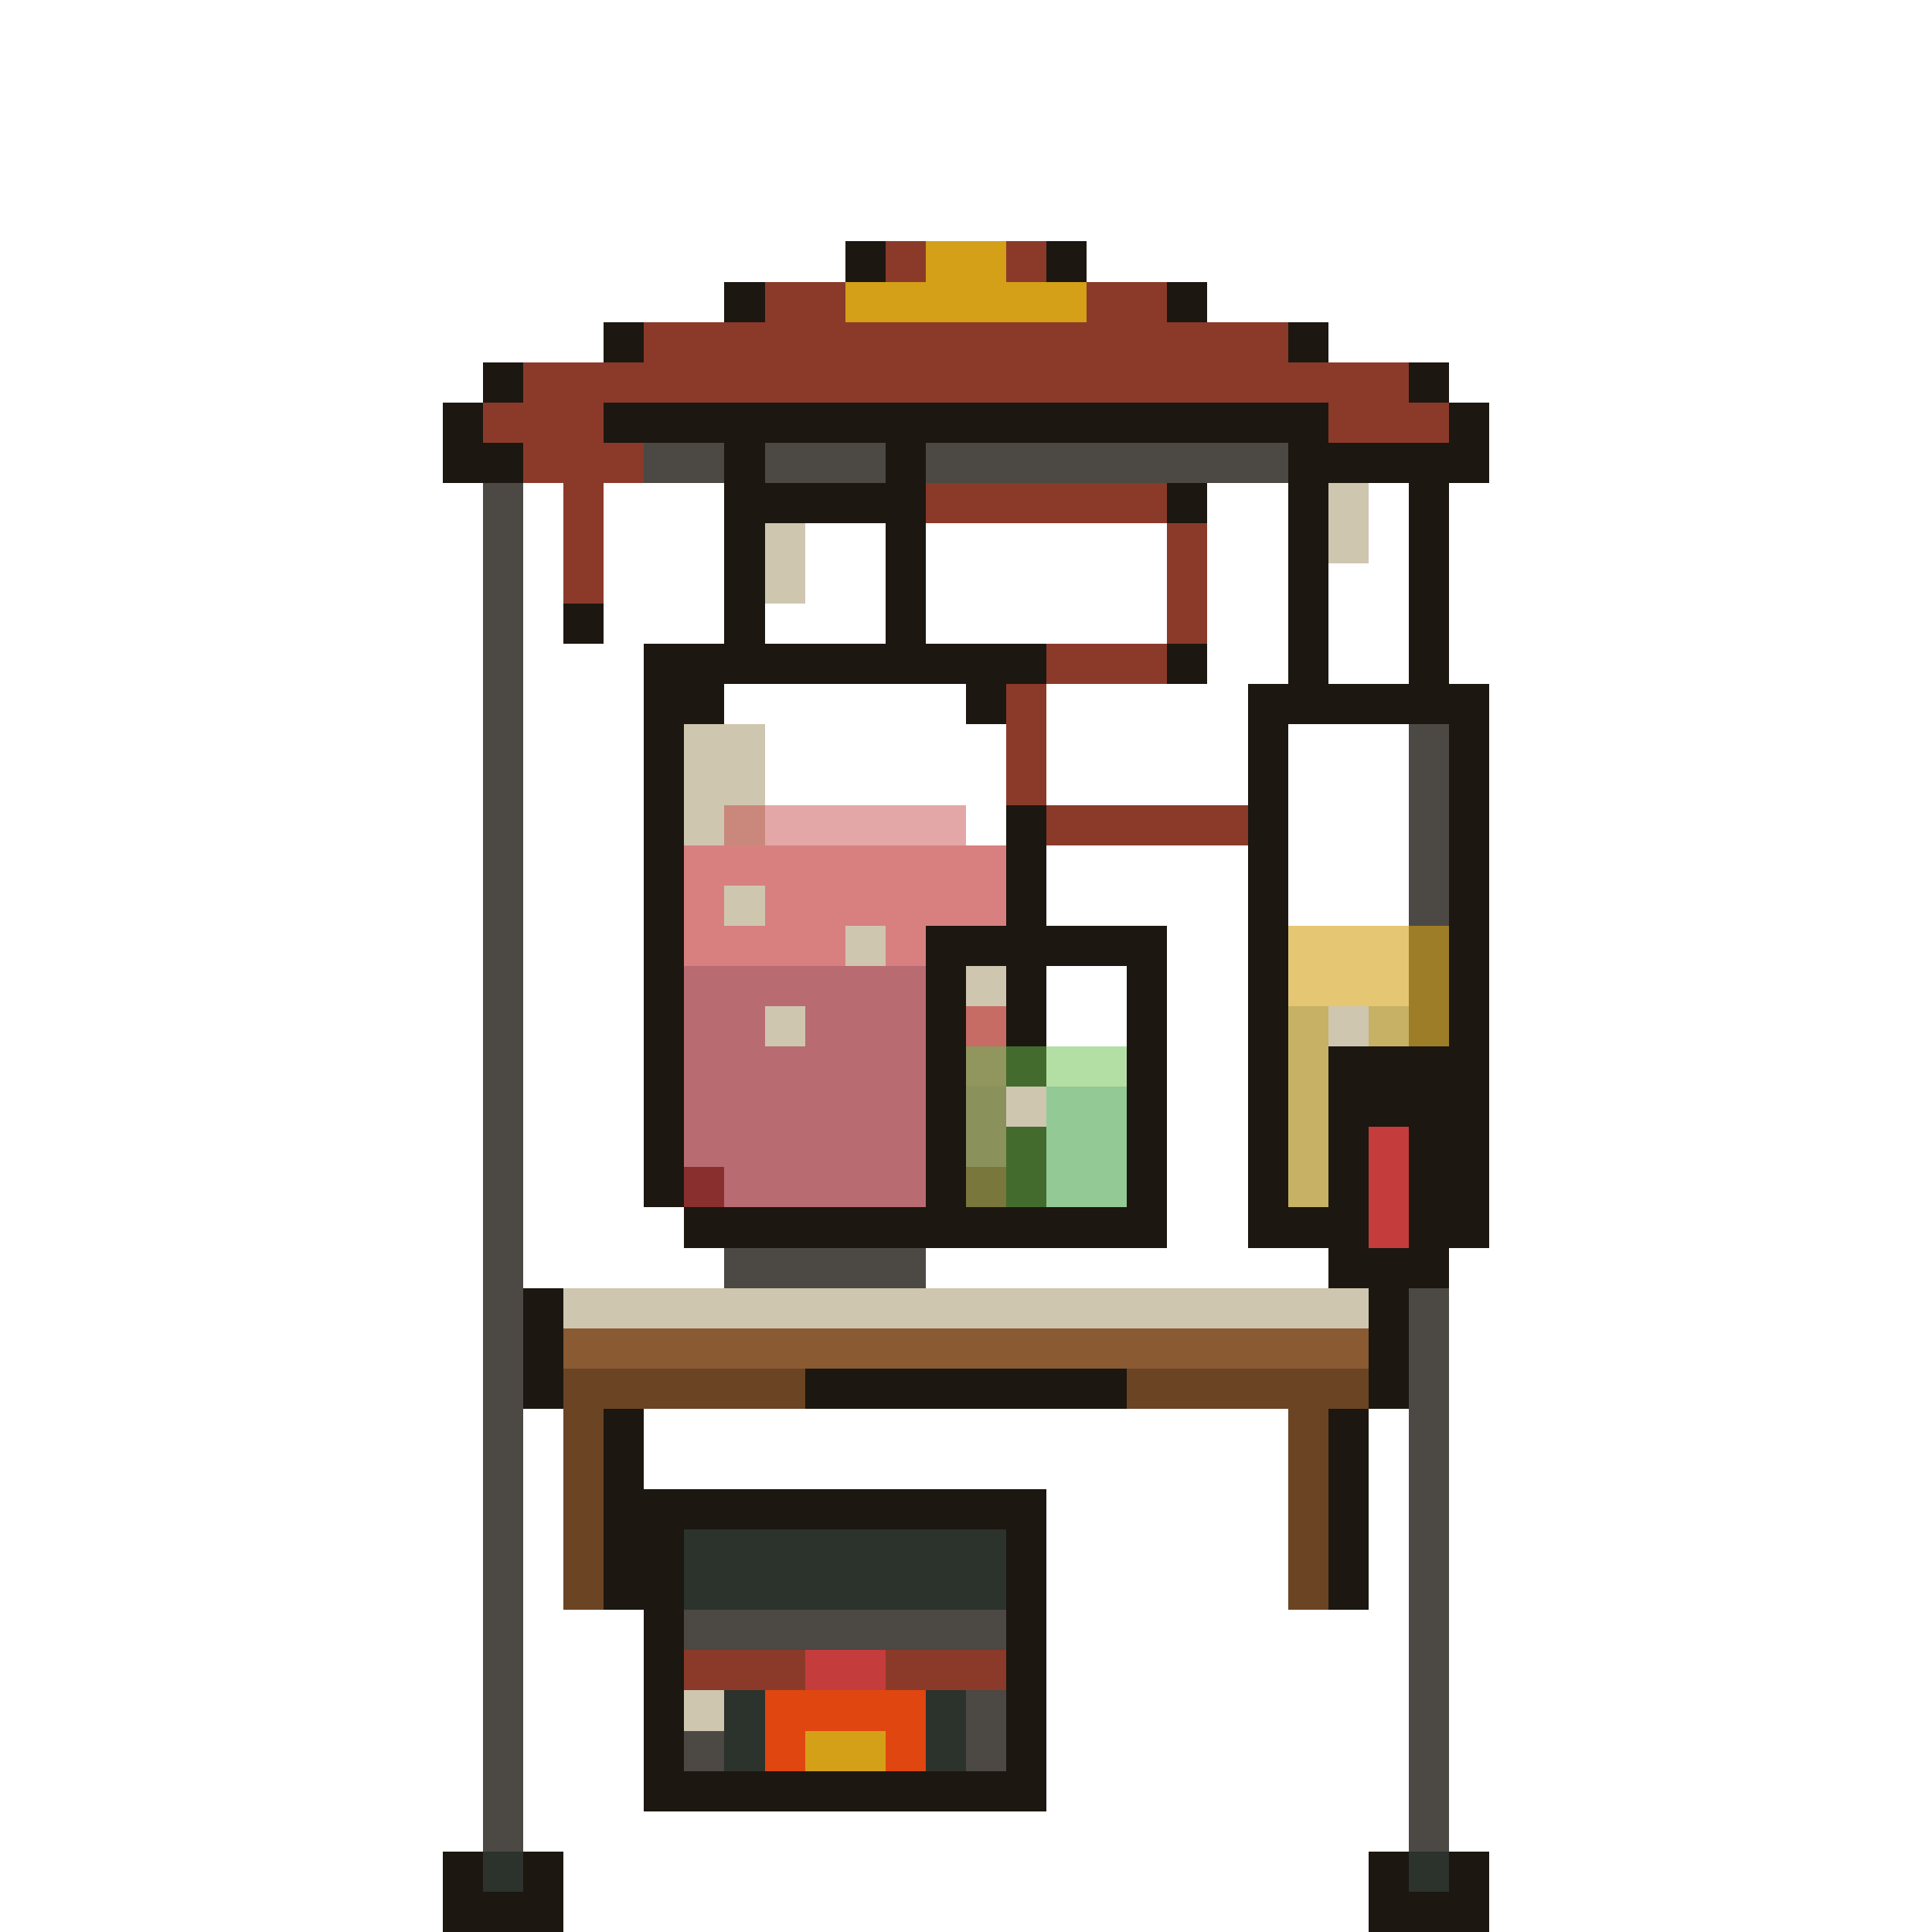
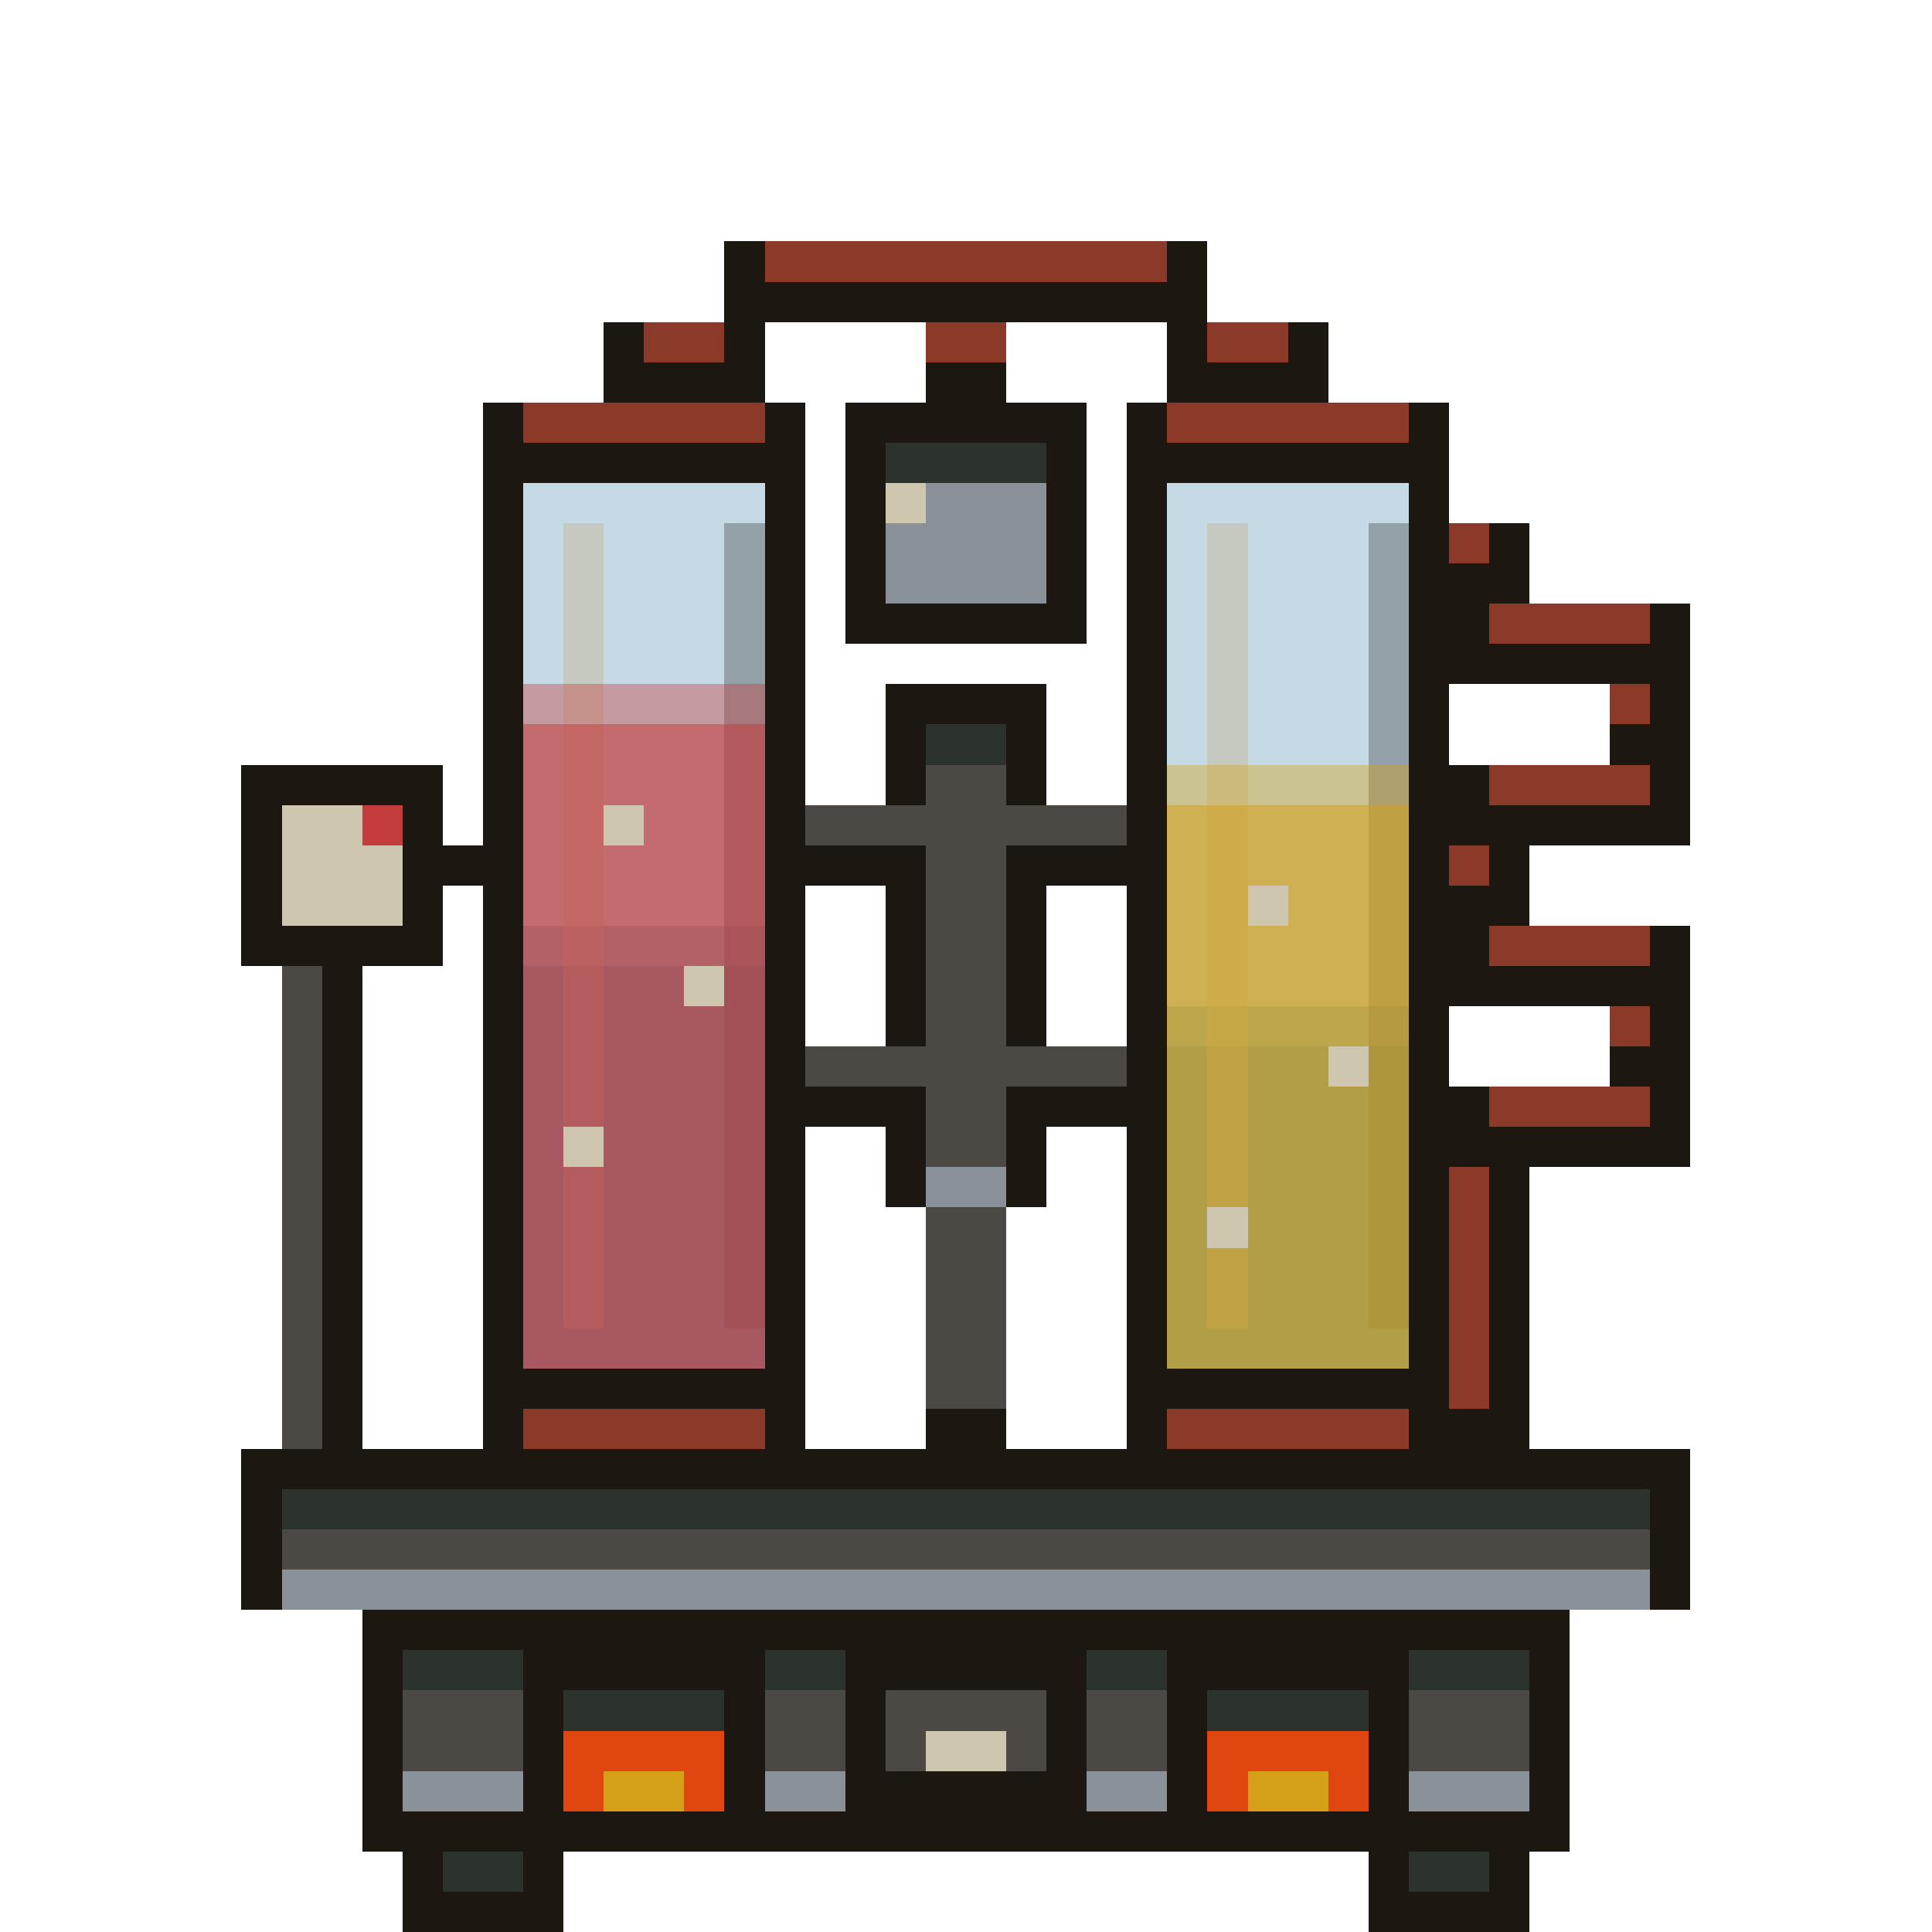
<svg xmlns="http://www.w3.org/2000/svg" viewBox="0 0 48 48" fill="none" shape-rendering="crispEdges">
  <g id="off">
-     <rect fill="#1c1710" x="21" y="6" width="6" height="2" />
-     <rect fill="#8b3a2a" x="22" y="6" width="4" height="1" />
-     <rect fill="#d4a017" x="23" y="6" width="2" height="1" />
-     <rect fill="#1c1710" x="18" y="7" width="12" height="2" />
-     <rect fill="#8b3a2a" x="19" y="7" width="10" height="1" />
-     <rect fill="#d4a017" x="21" y="7" width="6" height="1" />
-     <rect fill="#1c1710" x="15" y="8" width="18" height="2" />
-     <rect fill="#8b3a2a" x="16" y="8" width="16" height="1" />
-     <rect fill="#1c1710" x="12" y="9" width="24" height="2" />
-     <rect fill="#8b3a2a" x="13" y="9" width="22" height="1" />
-     <rect fill="#1c1710" x="11" y="10" width="5" height="2" />
-     <rect fill="#8b3a2a" x="12" y="10" width="3" height="1" />
-     <rect fill="#1c1710" x="32" y="10" width="5" height="2" />
-     <rect fill="#8b3a2a" x="33" y="10" width="3" height="1" />
-     <rect fill="#4c4844" x="16" y="11" width="16" height="1" />
-     <rect fill="#4c4844" x="12" y="12" width="1" height="34" />
-     <rect fill="#4c4844" x="35" y="12" width="1" height="34" />
-     <rect fill="#1c1710" x="11" y="46" width="3" height="2" />
-     <rect fill="#2c322c" x="12" y="46" width="1" height="1" />
-     <rect fill="#1c1710" x="34" y="46" width="3" height="2" />
-     <rect fill="#2c322c" x="35" y="46" width="1" height="1" />
-     <rect fill="#1c1710" x="13" y="11" width="3" height="1" />
-     <rect fill="#8b3a2a" x="13" y="11" width="3" height="1" />
-     <rect fill="#1c1710" x="14" y="12" width="1" height="4" />
-     <rect fill="#8b3a2a" x="14" y="12" width="1" height="3" />
-     <rect fill="#1c1710" x="18" y="11" width="1" height="5" />
-     <rect fill="#1c1710" x="22" y="11" width="1" height="5" />
-     <rect fill="#1c1710" x="18" y="11" width="5" height="1" />
-     <rect fill="#1c1710" x="19" y="12" width="3" height="1" />
-     <rect fill="#cfc6b0" x="19" y="13" width="1" height="2" />
-     <rect fill="#4c4844" x="19" y="11" width="3" height="1" />
-     <rect fill="#1c1710" x="16" y="16" width="1" height="14" />
-     <rect fill="#1c1710" x="25" y="16" width="1" height="14" />
-     <rect fill="#1c1710" x="17" y="16" width="8" height="1" />
-     <rect fill="#1c1710" x="17" y="30" width="8" height="1" />
-     <rect fill="#1c1710" x="16" y="17" width="2" height="1" />
-     <rect fill="#1c1710" x="24" y="17" width="2" height="1" />
-     <rect fill="#1c1710" x="16" y="29" width="2" height="1" />
-     <rect fill="#1c1710" x="24" y="29" width="2" height="1" />
-     <rect fill="#cfc6b0" x="17" y="18" width="2" height="3" />
-     <rect fill="#3d7ea6" x="17" y="24" width="8" height="6" fill-opacity="0.45" />
-     <rect fill="#4c4844" x="20" y="31" width="1" height="1" />
-     <rect fill="#4c4844" x="18" y="31" width="5" height="1" />
-     <rect fill="#1c1710" x="22" y="12" width="8" height="1" />
-     <rect fill="#8b3a2a" x="23" y="12" width="6" height="1" />
-     <rect fill="#1c1710" x="29" y="12" width="1" height="5" />
-     <rect fill="#8b3a2a" x="29" y="13" width="1" height="3" />
-     <rect fill="#1c1710" x="25" y="16" width="5" height="1" />
-     <rect fill="#8b3a2a" x="26" y="16" width="3" height="1" />
-     <rect fill="#1c1710" x="25" y="16" width="1" height="5" />
-     <rect fill="#8b3a2a" x="25" y="17" width="1" height="3" />
-     <rect fill="#1c1710" x="25" y="20" width="7" height="1" />
-     <rect fill="#8b3a2a" x="26" y="20" width="5" height="1" />
-     <rect fill="#1c1710" x="31" y="20" width="1" height="4" />
-     <rect fill="#8b3a2a" x="31" y="21" width="1" height="2" />
-     <rect fill="#1c1710" x="32" y="11" width="1" height="6" />
-     <rect fill="#1c1710" x="35" y="11" width="1" height="6" />
-     <rect fill="#1c1710" x="32" y="11" width="4" height="1" />
-     <rect fill="#cfc6b0" x="33" y="12" width="1" height="2" />
-     <rect fill="#1c1710" x="31" y="17" width="1" height="14" />
-     <rect fill="#1c1710" x="36" y="17" width="1" height="14" />
-     <rect fill="#1c1710" x="32" y="17" width="4" height="1" />
-     <rect fill="#1c1710" x="32" y="30" width="4" height="1" />
-     <rect fill="#3d7ea6" x="32" y="25" width="4" height="5" fill-opacity="0.4" />
-     <rect fill="#1c1710" x="23" y="23" width="1" height="8" />
-     <rect fill="#1c1710" x="28" y="24" width="1" height="7" />
-     <rect fill="#1c1710" x="23" y="23" width="6" height="1" />
-     <rect fill="#1c1710" x="24" y="30" width="4" height="1" />
-     <rect fill="#cfc6b0" x="24" y="24" width="1" height="2" />
-     <rect fill="#3d7ea6" x="24" y="27" width="4" height="3" fill-opacity="0.35" />
-     <rect fill="#1c1710" x="33" y="26" width="3" height="6" />
-     <rect fill="#c43c3c" x="34" y="28" width="1" height="3" />
-     <rect fill="#1c1710" x="13" y="32" width="22" height="3" />
-     <rect fill="#cfc6b0" x="14" y="32" width="20" height="1" />
-     <rect fill="#8a5a32" x="14" y="33" width="20" height="1" />
-     <rect fill="#6b4423" x="14" y="34" width="6" height="1" />
-     <rect fill="#6b4423" x="28" y="34" width="6" height="1" />
-     <rect fill="#1c1710" x="14" y="35" width="2" height="5" />
-     <rect fill="#6b4423" x="14" y="35" width="1" height="5" />
-     <rect fill="#1c1710" x="32" y="35" width="2" height="5" />
-     <rect fill="#6b4423" x="32" y="35" width="1" height="5" />
-     <rect fill="#1c1710" x="16" y="37" width="10" height="8" />
-     <rect fill="#4c4844" x="17" y="38" width="8" height="6" />
-     <rect fill="#2c322c" x="17" y="38" width="8" height="2" />
-     <rect fill="#8b3a2a" x="17" y="41" width="8" height="1" />
-     <rect fill="#cfc6b0" x="17" y="42" width="2" height="1" />
-     <rect fill="#2c322c" x="18" y="42" width="6" height="2" />
+     <rect fill="#1c1710" x="15" y="8" width="4" height="2" />
+     <rect fill="#8b3a2a" x="16" y="8" width="2" height="1" />
+     <rect fill="#1c1710" x="18" y="6" width="12" height="2" />
+     <rect fill="#8b3a2a" x="19" y="6" width="10" height="1" />
+     <rect fill="#1c1710" x="29" y="8" width="4" height="2" />
+     <rect fill="#8b3a2a" x="30" y="8" width="2" height="1" />
+     <rect fill="#1c1710" x="36" y="13" width="2" height="2" />
+     <rect fill="#8b3a2a" x="36" y="13" width="1" height="1" />
+     <rect fill="#1c1710" x="36" y="15" width="6" height="2" />
+     <rect fill="#8b3a2a" x="37" y="15" width="4" height="1" />
+     <rect fill="#1c1710" x="36" y="19" width="6" height="2" />
+     <rect fill="#8b3a2a" x="37" y="19" width="4" height="1" />
+     <rect fill="#1c1710" x="36" y="23" width="6" height="2" />
+     <rect fill="#8b3a2a" x="37" y="23" width="4" height="1" />
+     <rect fill="#1c1710" x="36" y="27" width="6" height="2" />
+     <rect fill="#8b3a2a" x="37" y="27" width="4" height="1" />
+     <rect fill="#1c1710" x="40" y="17" width="2" height="2" />
+     <rect fill="#8b3a2a" x="40" y="17" width="1" height="1" />
+     <rect fill="#1c1710" x="36" y="21" width="2" height="2" />
+     <rect fill="#8b3a2a" x="36" y="21" width="1" height="1" />
+     <rect fill="#1c1710" x="40" y="25" width="2" height="2" />
+     <rect fill="#8b3a2a" x="40" y="25" width="1" height="1" />
+     <rect fill="#1c1710" x="36" y="29" width="2" height="7" />
+     <rect fill="#8b3a2a" x="36" y="29" width="1" height="6" />
+     <rect fill="#1c1710" x="12" y="10" width="8" height="2" />
+     <rect fill="#8b3a2a" x="13" y="10" width="6" height="1" />
+     <rect fill="#1c1710" x="12" y="12" width="1" height="22" />
+     <rect fill="#1c1710" x="19" y="12" width="1" height="22" />
+     <rect fill="#1c1710" x="12" y="34" width="8" height="2" />
+     <rect fill="#8b3a2a" x="13" y="35" width="6" height="1" />
+     <rect fill="#1c1710" x="28" y="10" width="8" height="2" />
+     <rect fill="#8b3a2a" x="29" y="10" width="6" height="1" />
+     <rect fill="#1c1710" x="28" y="12" width="1" height="22" />
+     <rect fill="#1c1710" x="35" y="12" width="1" height="22" />
+     <rect fill="#1c1710" x="28" y="34" width="8" height="2" />
+     <rect fill="#8b3a2a" x="29" y="35" width="6" height="1" />
+     <rect fill="#3d7ea6" x="13" y="12" width="6" height="22" fill-opacity="0.16" />
+     <rect fill="#cfc6b0" x="14" y="13" width="1" height="20" fill-opacity="0.45" />
+     <rect fill="#4c4844" x="18" y="13" width="1" height="20" fill-opacity="0.22" />
+     <rect fill="#3d7ea6" x="29" y="12" width="6" height="22" fill-opacity="0.16" />
+     <rect fill="#cfc6b0" x="30" y="13" width="1" height="20" fill-opacity="0.45" />
+     <rect fill="#4c4844" x="34" y="13" width="1" height="20" fill-opacity="0.22" />
+     <rect fill="#3d7ea6" x="13" y="24" width="6" height="10" fill-opacity="0.7" />
+     <rect fill="#3d7ea6" x="13" y="23" width="6" height="1" fill-opacity="0.4" />
+     <rect fill="#3d7ea6" x="29" y="26" width="6" height="8" fill-opacity="0.7" />
+     <rect fill="#3d7ea6" x="29" y="25" width="6" height="1" fill-opacity="0.4" />
+     <rect fill="#1c1710" x="23" y="8" width="2" height="2" />
+     <rect fill="#8b3a2a" x="23" y="8" width="2" height="1" />
+     <rect fill="#1c1710" x="21" y="10" width="6" height="6" />
+     <rect fill="#8a9198" x="22" y="11" width="4" height="4" />
+     <rect fill="#2c322c" x="22" y="11" width="4" height="1" />
+     <rect fill="#cfc6b0" x="22" y="12" width="1" height="1" />
+     <rect fill="#1c1710" x="22" y="17" width="4" height="13" />
+     <rect fill="#4c4844" x="23" y="18" width="2" height="11" />
+     <rect fill="#2c322c" x="23" y="18" width="2" height="1" />
+     <rect fill="#8a9198" x="23" y="29" width="2" height="1" />
+     <rect fill="#1c1710" x="23" y="30" width="2" height="6" />
+     <rect fill="#4c4844" x="23" y="30" width="2" height="5" />
+     <rect fill="#1c1710" x="19" y="20" width="4" height="2" />
+     <rect fill="#4c4844" x="20" y="20" width="3" height="1" />
+     <rect fill="#1c1710" x="25" y="20" width="4" height="2" />
+     <rect fill="#4c4844" x="25" y="20" width="3" height="1" />
+     <rect fill="#1c1710" x="19" y="26" width="4" height="2" />
+     <rect fill="#4c4844" x="20" y="26" width="3" height="1" />
+     <rect fill="#1c1710" x="25" y="26" width="4" height="2" />
+     <rect fill="#4c4844" x="25" y="26" width="3" height="1" />
+     <rect fill="#1c1710" x="6" y="19" width="5" height="5" />
+     <rect fill="#4c4844" x="7" y="20" width="3" height="3" />
+     <rect fill="#cfc6b0" x="7" y="20" width="3" height="3" />
+     <rect fill="#c43c3c" x="7" y="22" width="1" height="1" />
+     <rect fill="#1c1710" x="11" y="21" width="1" height="1" />
+     <rect fill="#1c1710" x="7" y="24" width="2" height="12" />
+     <rect fill="#4c4844" x="7" y="24" width="1" height="12" />
+     <rect fill="#1c1710" x="6" y="36" width="36" height="4" />
+     <rect fill="#4c4844" x="7" y="37" width="34" height="2" />
+     <rect fill="#2c322c" x="7" y="37" width="34" height="1" />
+     <rect fill="#8a9198" x="7" y="39" width="34" height="1" />
+     <rect fill="#1c1710" x="9" y="40" width="30" height="6" />
+     <rect fill="#4c4844" x="10" y="41" width="28" height="4" />
+     <rect fill="#2c322c" x="10" y="41" width="28" height="1" />
+     <rect fill="#8a9198" x="10" y="44" width="28" height="1" />
+     <rect fill="#1c1710" x="21" y="41" width="6" height="4" />
+     <rect fill="#4c4844" x="22" y="42" width="4" height="2" />
+     <rect fill="#cfc6b0" x="23" y="43" width="2" height="1" />
+     <rect fill="#1c1710" x="13" y="41" width="6" height="5" />
+     <rect fill="#2c322c" x="14" y="42" width="4" height="3" />
+     <rect fill="#1c1710" x="29" y="41" width="6" height="5" />
+     <rect fill="#2c322c" x="30" y="42" width="4" height="3" />
+     <rect fill="#1c1710" x="10" y="46" width="4" height="2" />
+     <rect fill="#2c322c" x="11" y="46" width="2" height="1" />
+     <rect fill="#1c1710" x="34" y="46" width="4" height="2" />
+     <rect fill="#2c322c" x="35" y="46" width="2" height="1" />
  </g>
  <g id="on">
-     <rect fill="#1c1710" x="21" y="6" width="6" height="2" />
-     <rect fill="#8b3a2a" x="22" y="6" width="4" height="1" />
-     <rect fill="#d4a017" x="23" y="6" width="2" height="1" />
-     <rect fill="#1c1710" x="18" y="7" width="12" height="2" />
-     <rect fill="#8b3a2a" x="19" y="7" width="10" height="1" />
-     <rect fill="#d4a017" x="21" y="7" width="6" height="1" />
-     <rect fill="#1c1710" x="15" y="8" width="18" height="2" />
-     <rect fill="#8b3a2a" x="16" y="8" width="16" height="1" />
-     <rect fill="#1c1710" x="12" y="9" width="24" height="2" />
-     <rect fill="#8b3a2a" x="13" y="9" width="22" height="1" />
-     <rect fill="#1c1710" x="11" y="10" width="5" height="2" />
-     <rect fill="#8b3a2a" x="12" y="10" width="3" height="1" />
-     <rect fill="#1c1710" x="32" y="10" width="5" height="2" />
-     <rect fill="#8b3a2a" x="33" y="10" width="3" height="1" />
-     <rect fill="#4c4844" x="16" y="11" width="16" height="1" />
-     <rect fill="#4c4844" x="12" y="12" width="1" height="34" />
-     <rect fill="#4c4844" x="35" y="12" width="1" height="34" />
-     <rect fill="#1c1710" x="11" y="46" width="3" height="2" />
-     <rect fill="#2c322c" x="12" y="46" width="1" height="1" />
-     <rect fill="#1c1710" x="34" y="46" width="3" height="2" />
-     <rect fill="#2c322c" x="35" y="46" width="1" height="1" />
-     <rect fill="#1c1710" x="13" y="11" width="3" height="1" />
-     <rect fill="#8b3a2a" x="13" y="11" width="3" height="1" />
-     <rect fill="#1c1710" x="14" y="12" width="1" height="4" />
-     <rect fill="#8b3a2a" x="14" y="12" width="1" height="3" />
-     <rect fill="#1c1710" x="18" y="11" width="1" height="5" />
-     <rect fill="#1c1710" x="22" y="11" width="1" height="5" />
-     <rect fill="#1c1710" x="18" y="11" width="5" height="1" />
-     <rect fill="#1c1710" x="19" y="12" width="3" height="1" />
-     <rect fill="#cfc6b0" x="19" y="13" width="1" height="2" />
-     <rect fill="#4c4844" x="19" y="11" width="3" height="1" />
-     <rect fill="#1c1710" x="16" y="16" width="1" height="14" />
-     <rect fill="#1c1710" x="25" y="16" width="1" height="14" />
-     <rect fill="#1c1710" x="17" y="16" width="8" height="1" />
-     <rect fill="#1c1710" x="17" y="30" width="8" height="1" />
-     <rect fill="#1c1710" x="16" y="17" width="2" height="1" />
-     <rect fill="#1c1710" x="24" y="17" width="2" height="1" />
-     <rect fill="#1c1710" x="16" y="29" width="2" height="1" />
-     <rect fill="#1c1710" x="24" y="29" width="2" height="1" />
-     <rect fill="#cfc6b0" x="17" y="18" width="2" height="2" />
-     <rect fill="#c43c3c" x="17" y="21" width="8" height="9" fill-opacity="0.65" />
-     <rect fill="#c43c3c" x="18" y="20" width="6" height="1" fill-opacity="0.45" />
-     <rect fill="#cfc6b0" x="18" y="22" width="1" height="1" />
-     <rect fill="#cfc6b0" x="21" y="23" width="1" height="1" />
-     <rect fill="#cfc6b0" x="19" y="25" width="1" height="1" />
-     <rect fill="#4c4844" x="20" y="31" width="1" height="1" />
-     <rect fill="#4c4844" x="18" y="31" width="5" height="1" />
-     <rect fill="#1c1710" x="22" y="12" width="8" height="1" />
-     <rect fill="#8b3a2a" x="23" y="12" width="6" height="1" />
-     <rect fill="#1c1710" x="29" y="12" width="1" height="5" />
-     <rect fill="#8b3a2a" x="29" y="13" width="1" height="3" />
-     <rect fill="#1c1710" x="25" y="16" width="5" height="1" />
-     <rect fill="#8b3a2a" x="26" y="16" width="3" height="1" />
-     <rect fill="#1c1710" x="25" y="16" width="1" height="5" />
-     <rect fill="#8b3a2a" x="25" y="17" width="1" height="3" />
-     <rect fill="#1c1710" x="25" y="20" width="7" height="1" />
-     <rect fill="#8b3a2a" x="26" y="20" width="5" height="1" />
-     <rect fill="#1c1710" x="31" y="20" width="1" height="4" />
-     <rect fill="#8b3a2a" x="31" y="21" width="1" height="2" />
-     <rect fill="#1c1710" x="32" y="11" width="1" height="6" />
-     <rect fill="#1c1710" x="35" y="11" width="1" height="6" />
-     <rect fill="#1c1710" x="32" y="11" width="4" height="1" />
-     <rect fill="#cfc6b0" x="33" y="12" width="1" height="2" />
-     <rect fill="#1c1710" x="31" y="17" width="1" height="14" />
-     <rect fill="#1c1710" x="36" y="17" width="1" height="14" />
-     <rect fill="#1c1710" x="32" y="17" width="4" height="1" />
-     <rect fill="#1c1710" x="32" y="30" width="4" height="1" />
-     <rect fill="#d4a017" x="32" y="23" width="4" height="7" fill-opacity="0.6" />
-     <rect fill="#cfc6b0" x="33" y="25" width="1" height="1" />
-     <rect fill="#1c1710" x="23" y="23" width="1" height="8" />
-     <rect fill="#1c1710" x="28" y="24" width="1" height="7" />
-     <rect fill="#1c1710" x="23" y="23" width="6" height="1" />
-     <rect fill="#1c1710" x="24" y="30" width="4" height="1" />
-     <rect fill="#cfc6b0" x="24" y="24" width="1" height="1" />
-     <rect fill="#6bc04a" x="24" y="26" width="4" height="4" fill-opacity="0.5" />
-     <rect fill="#cfc6b0" x="25" y="27" width="1" height="1" />
-     <rect fill="#1c1710" x="33" y="26" width="3" height="6" />
-     <rect fill="#c43c3c" x="34" y="28" width="1" height="3" />
-     <rect fill="#1c1710" x="13" y="32" width="22" height="3" />
-     <rect fill="#cfc6b0" x="14" y="32" width="20" height="1" />
-     <rect fill="#8a5a32" x="14" y="33" width="20" height="1" />
-     <rect fill="#6b4423" x="14" y="34" width="6" height="1" />
-     <rect fill="#6b4423" x="28" y="34" width="6" height="1" />
-     <rect fill="#1c1710" x="14" y="35" width="2" height="5" />
-     <rect fill="#6b4423" x="14" y="35" width="1" height="5" />
-     <rect fill="#1c1710" x="32" y="35" width="2" height="5" />
-     <rect fill="#6b4423" x="32" y="35" width="1" height="5" />
-     <rect fill="#1c1710" x="16" y="37" width="10" height="8" />
-     <rect fill="#4c4844" x="17" y="38" width="8" height="6" />
-     <rect fill="#2c322c" x="17" y="38" width="8" height="2" />
-     <rect fill="#8b3a2a" x="17" y="41" width="8" height="1" />
-     <rect fill="#cfc6b0" x="17" y="42" width="2" height="1" />
-     <rect fill="#2c322c" x="18" y="42" width="6" height="2" />
-     <rect fill="#e04610" x="19" y="42" width="4" height="2" />
-     <rect fill="#d4a017" x="20" y="43" width="2" height="1" />
-     <rect fill="#c43c3c" x="20" y="41" width="2" height="1" />
+     <rect fill="#1c1710" x="15" y="8" width="4" height="2" />
+     <rect fill="#8b3a2a" x="16" y="8" width="2" height="1" />
+     <rect fill="#1c1710" x="18" y="6" width="12" height="2" />
+     <rect fill="#8b3a2a" x="19" y="6" width="10" height="1" />
+     <rect fill="#1c1710" x="29" y="8" width="4" height="2" />
+     <rect fill="#8b3a2a" x="30" y="8" width="2" height="1" />
+     <rect fill="#1c1710" x="36" y="13" width="2" height="2" />
+     <rect fill="#8b3a2a" x="36" y="13" width="1" height="1" />
+     <rect fill="#1c1710" x="36" y="15" width="6" height="2" />
+     <rect fill="#8b3a2a" x="37" y="15" width="4" height="1" />
+     <rect fill="#1c1710" x="36" y="19" width="6" height="2" />
+     <rect fill="#8b3a2a" x="37" y="19" width="4" height="1" />
+     <rect fill="#1c1710" x="36" y="23" width="6" height="2" />
+     <rect fill="#8b3a2a" x="37" y="23" width="4" height="1" />
+     <rect fill="#1c1710" x="36" y="27" width="6" height="2" />
+     <rect fill="#8b3a2a" x="37" y="27" width="4" height="1" />
+     <rect fill="#1c1710" x="40" y="17" width="2" height="2" />
+     <rect fill="#8b3a2a" x="40" y="17" width="1" height="1" />
+     <rect fill="#1c1710" x="36" y="21" width="2" height="2" />
+     <rect fill="#8b3a2a" x="36" y="21" width="1" height="1" />
+     <rect fill="#1c1710" x="40" y="25" width="2" height="2" />
+     <rect fill="#8b3a2a" x="40" y="25" width="1" height="1" />
+     <rect fill="#1c1710" x="36" y="29" width="2" height="7" />
+     <rect fill="#8b3a2a" x="36" y="29" width="1" height="6" />
+     <rect fill="#1c1710" x="12" y="10" width="8" height="2" />
+     <rect fill="#8b3a2a" x="13" y="10" width="6" height="1" />
+     <rect fill="#1c1710" x="12" y="12" width="1" height="22" />
+     <rect fill="#1c1710" x="19" y="12" width="1" height="22" />
+     <rect fill="#1c1710" x="12" y="34" width="8" height="2" />
+     <rect fill="#8b3a2a" x="13" y="35" width="6" height="1" />
+     <rect fill="#1c1710" x="28" y="10" width="8" height="2" />
+     <rect fill="#8b3a2a" x="29" y="10" width="6" height="1" />
+     <rect fill="#1c1710" x="28" y="12" width="1" height="22" />
+     <rect fill="#1c1710" x="35" y="12" width="1" height="22" />
+     <rect fill="#1c1710" x="28" y="34" width="8" height="2" />
+     <rect fill="#8b3a2a" x="29" y="35" width="6" height="1" />
+     <rect fill="#3d7ea6" x="13" y="12" width="6" height="22" fill-opacity="0.16" />
+     <rect fill="#cfc6b0" x="14" y="13" width="1" height="20" fill-opacity="0.45" />
+     <rect fill="#4c4844" x="18" y="13" width="1" height="20" fill-opacity="0.22" />
+     <rect fill="#3d7ea6" x="29" y="12" width="6" height="22" fill-opacity="0.16" />
+     <rect fill="#cfc6b0" x="30" y="13" width="1" height="20" fill-opacity="0.45" />
+     <rect fill="#4c4844" x="34" y="13" width="1" height="20" fill-opacity="0.22" />
+     <rect fill="#c43c3c" x="13" y="18" width="6" height="16" fill-opacity="0.7" />
+     <rect fill="#c43c3c" x="13" y="17" width="6" height="1" fill-opacity="0.4" />
+     <rect fill="#d4a017" x="29" y="20" width="6" height="14" fill-opacity="0.7" />
+     <rect fill="#d4a017" x="29" y="19" width="6" height="1" fill-opacity="0.4" />
+     <rect fill="#cfc6b0" x="15" y="20" width="1" height="1" />
+     <rect fill="#cfc6b0" x="17" y="24" width="1" height="1" />
+     <rect fill="#cfc6b0" x="14" y="28" width="1" height="1" />
+     <rect fill="#cfc6b0" x="31" y="22" width="1" height="1" />
+     <rect fill="#cfc6b0" x="33" y="26" width="1" height="1" />
+     <rect fill="#cfc6b0" x="30" y="30" width="1" height="1" />
+     <rect fill="#1c1710" x="23" y="8" width="2" height="2" />
+     <rect fill="#8b3a2a" x="23" y="8" width="2" height="1" />
+     <rect fill="#1c1710" x="21" y="10" width="6" height="6" />
+     <rect fill="#8a9198" x="22" y="11" width="4" height="4" />
+     <rect fill="#2c322c" x="22" y="11" width="4" height="1" />
+     <rect fill="#cfc6b0" x="22" y="12" width="1" height="1" />
+     <rect fill="#1c1710" x="22" y="17" width="4" height="13" />
+     <rect fill="#4c4844" x="23" y="18" width="2" height="11" />
+     <rect fill="#2c322c" x="23" y="18" width="2" height="1" />
+     <rect fill="#8a9198" x="23" y="29" width="2" height="1" />
+     <rect fill="#1c1710" x="23" y="30" width="2" height="6" />
+     <rect fill="#4c4844" x="23" y="30" width="2" height="5" />
+     <rect fill="#1c1710" x="19" y="20" width="4" height="2" />
+     <rect fill="#4c4844" x="20" y="20" width="3" height="1" />
+     <rect fill="#1c1710" x="25" y="20" width="4" height="2" />
+     <rect fill="#4c4844" x="25" y="20" width="3" height="1" />
+     <rect fill="#1c1710" x="19" y="26" width="4" height="2" />
+     <rect fill="#4c4844" x="20" y="26" width="3" height="1" />
+     <rect fill="#1c1710" x="25" y="26" width="4" height="2" />
+     <rect fill="#4c4844" x="25" y="26" width="3" height="1" />
+     <rect fill="#1c1710" x="6" y="19" width="5" height="5" />
+     <rect fill="#4c4844" x="7" y="20" width="3" height="3" />
+     <rect fill="#cfc6b0" x="7" y="20" width="3" height="3" />
+     <rect fill="#c43c3c" x="9" y="20" width="1" height="1" />
+     <rect fill="#1c1710" x="11" y="21" width="1" height="1" />
+     <rect fill="#1c1710" x="7" y="24" width="2" height="12" />
+     <rect fill="#4c4844" x="7" y="24" width="1" height="12" />
+     <rect fill="#1c1710" x="6" y="36" width="36" height="4" />
+     <rect fill="#4c4844" x="7" y="37" width="34" height="2" />
+     <rect fill="#2c322c" x="7" y="37" width="34" height="1" />
+     <rect fill="#8a9198" x="7" y="39" width="34" height="1" />
+     <rect fill="#1c1710" x="9" y="40" width="30" height="6" />
+     <rect fill="#4c4844" x="10" y="41" width="28" height="4" />
+     <rect fill="#2c322c" x="10" y="41" width="28" height="1" />
+     <rect fill="#8a9198" x="10" y="44" width="28" height="1" />
+     <rect fill="#1c1710" x="21" y="41" width="6" height="4" />
+     <rect fill="#4c4844" x="22" y="42" width="4" height="2" />
+     <rect fill="#cfc6b0" x="23" y="43" width="2" height="1" />
+     <rect fill="#1c1710" x="13" y="41" width="6" height="5" />
+     <rect fill="#2c322c" x="14" y="42" width="4" height="3" />
+     <rect fill="#e04610" x="14" y="43" width="4" height="2" />
+     <rect fill="#d4a017" x="15" y="44" width="2" height="1" />
+     <rect fill="#1c1710" x="29" y="41" width="6" height="5" />
+     <rect fill="#2c322c" x="30" y="42" width="4" height="3" />
+     <rect fill="#e04610" x="30" y="43" width="4" height="2" />
+     <rect fill="#d4a017" x="31" y="44" width="2" height="1" />
+     <rect fill="#1c1710" x="10" y="46" width="4" height="2" />
+     <rect fill="#2c322c" x="11" y="46" width="2" height="1" />
+     <rect fill="#1c1710" x="34" y="46" width="4" height="2" />
+     <rect fill="#2c322c" x="35" y="46" width="2" height="1" />
  </g>
</svg>
